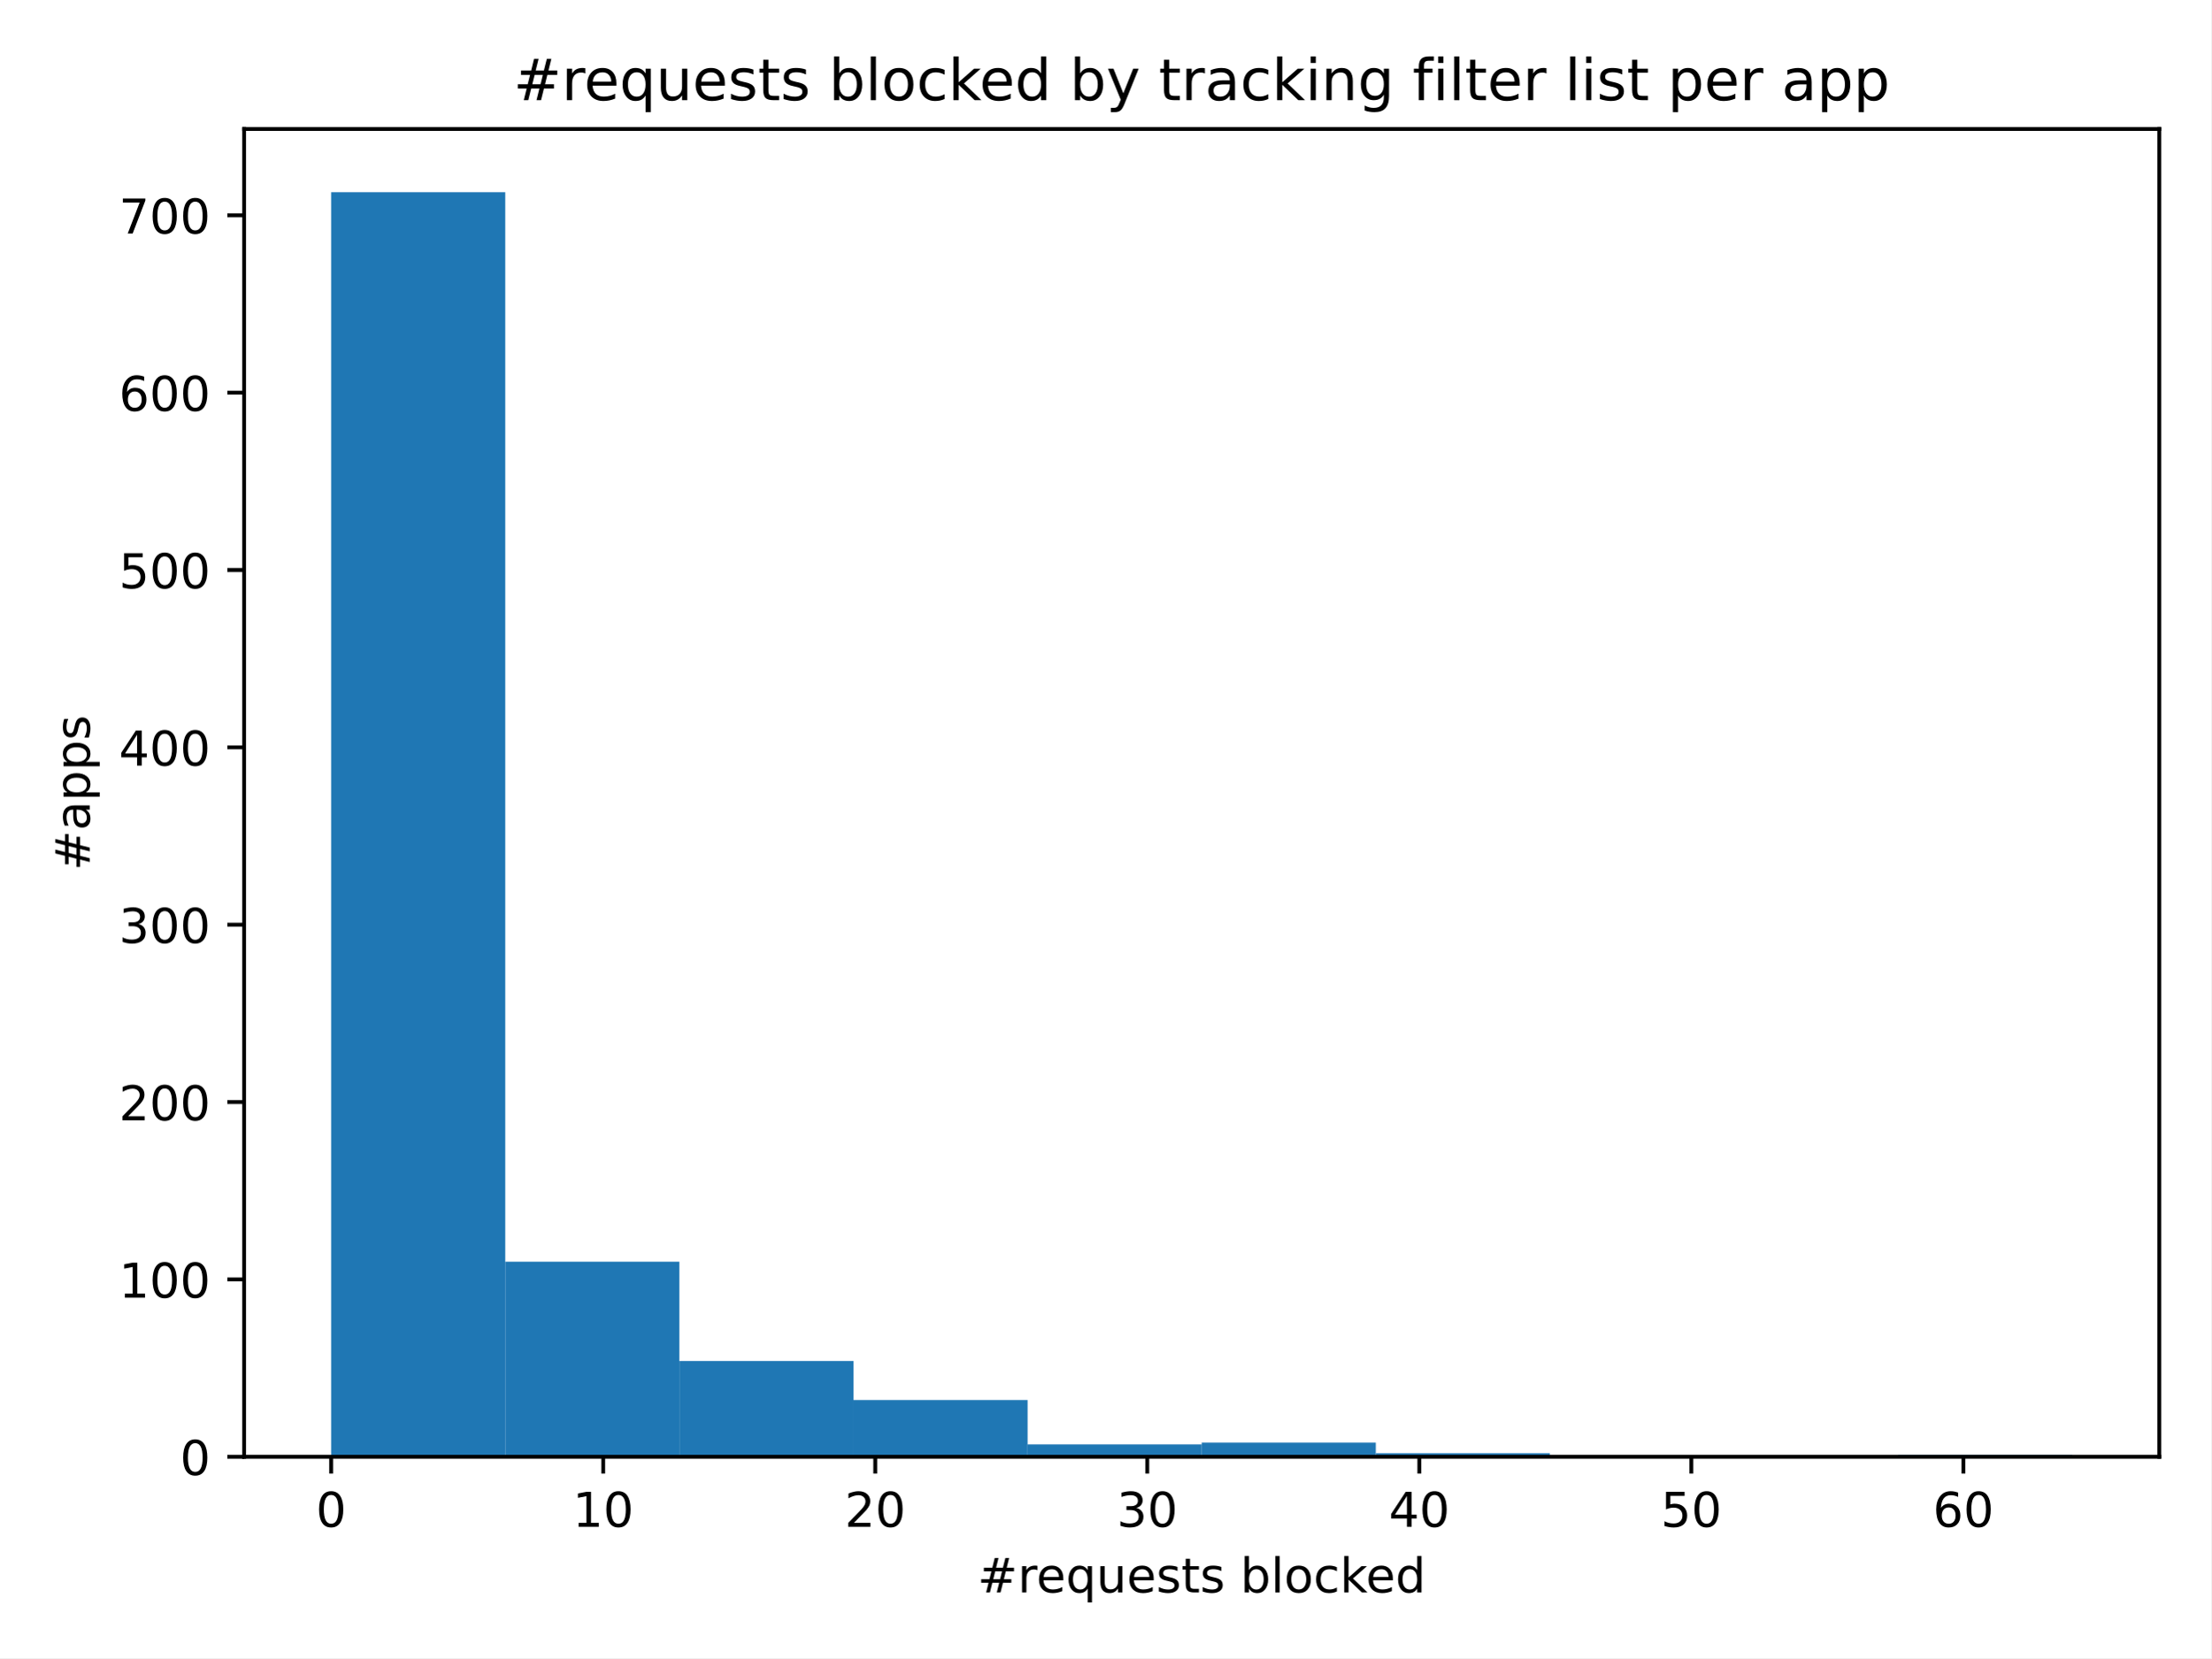
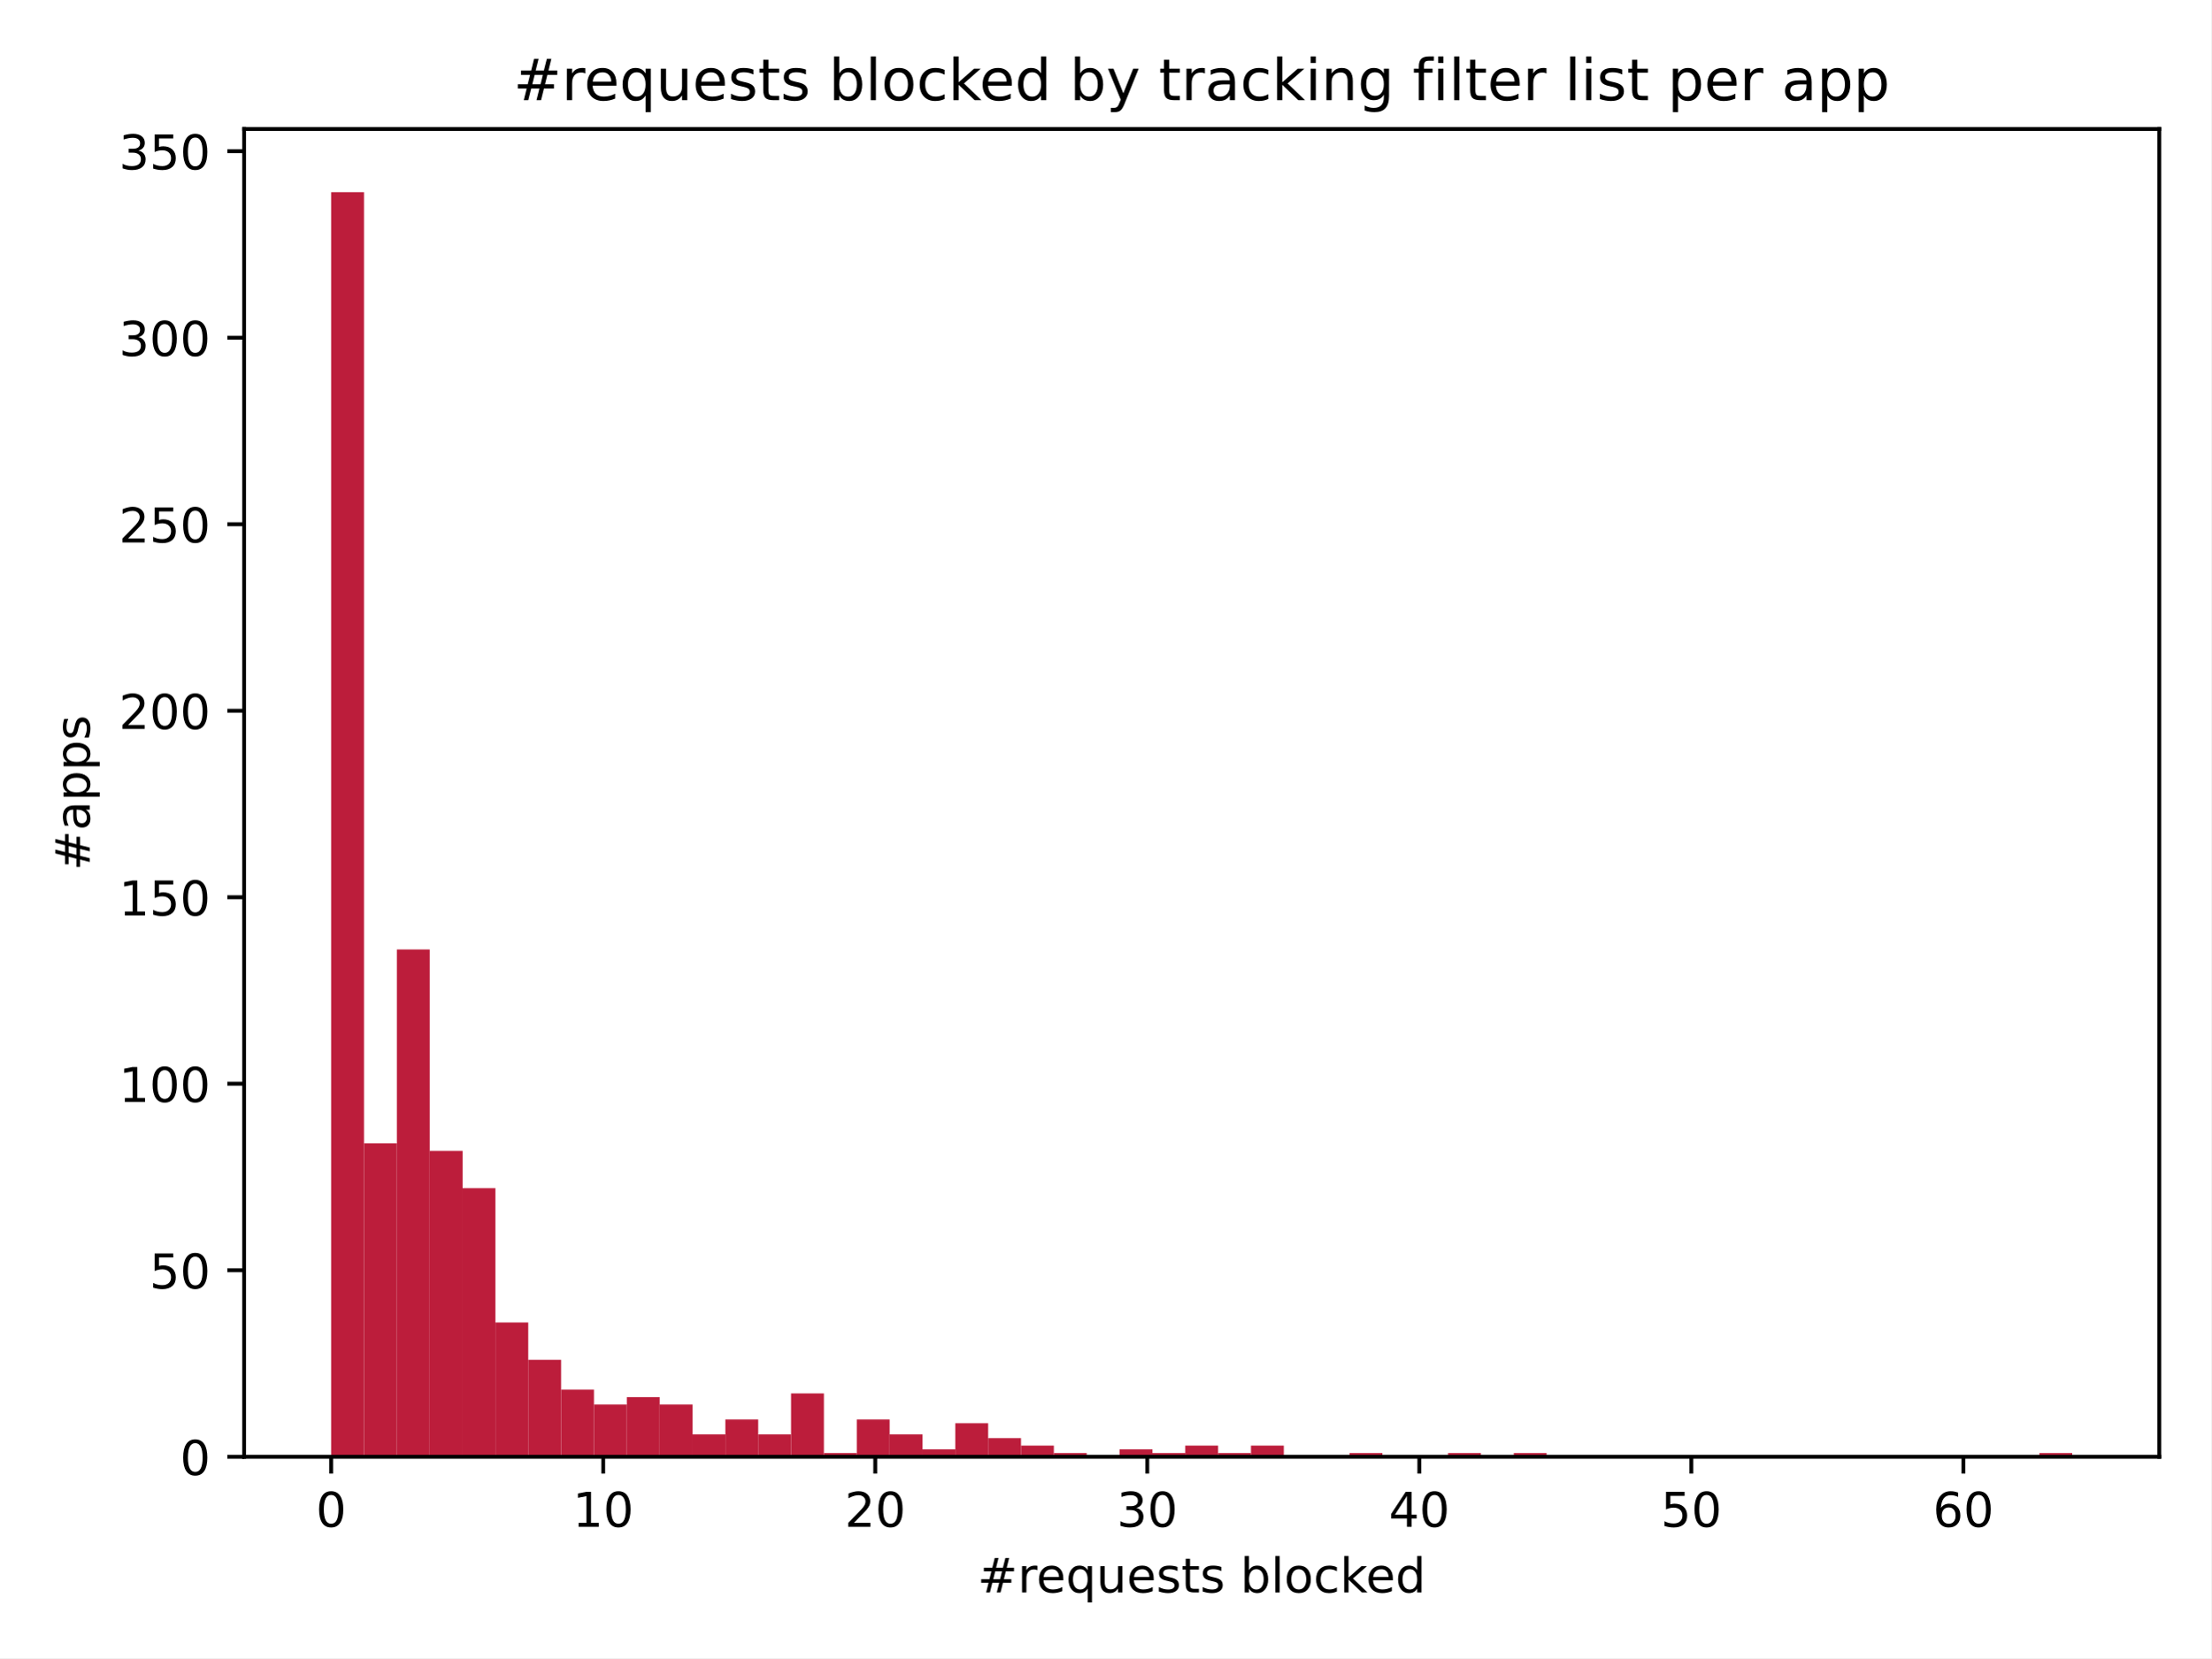
<svg xmlns="http://www.w3.org/2000/svg" xmlns:xlink="http://www.w3.org/1999/xlink" height="345.6pt" version="1.1" viewBox="0 0 460.8 345.6" width="460.8pt">
  <defs>
    <style type="text/css">*{stroke-linecap:butt;stroke-linejoin:round;}</style>
  </defs>
  <g id="figure_1">
    <g id="patch_1">
      <path d="M 0 345.6  L 460.8 345.6  L 460.8 0  L 0 0  z " style="fill:#ffffff;" />
    </g>
    <g id="axes_1">
      <g id="patch_2">
        <path d="M 50.87 303.64  L 450 303.64  L 450 26.88  L 50.87 26.88  z " style="fill:#ffffff;" />
      </g>
      <g id="patch_3">
-         <path clip-path="url(#p2e9b573fd9)" d="M 69.012 303.64  L 105.297 303.64  L 105.297 40.059  L 69.012 40.059  z " style="fill:#1f77b4;" />
+         <path clip-path="url(#p21cf1ba718)" d="M 69.012 303.64  L 75.858 303.64  L 75.858 40.059  L 69.012 40.059  z " style="fill:#bc1d3b;" />
      </g>
      <g id="patch_4">
-         <path clip-path="url(#p2e9b573fd9)" d="M 105.297 303.64  L 141.581 303.64  L 141.581 262.975  L 105.297 262.975  z " style="fill:#1f77b4;" />
+         <path clip-path="url(#p21cf1ba718)" d="M 75.858 303.64  L 82.705 303.64  L 82.705 238.328  L 75.858 238.328  z " style="fill:#bc1d3b;" />
      </g>
      <g id="patch_5">
-         <path clip-path="url(#p2e9b573fd9)" d="M 141.581 303.64  L 177.866 303.64  L 177.866 283.677  L 141.581 283.677  z " style="fill:#1f77b4;" />
+         <path clip-path="url(#p21cf1ba718)" d="M 82.705 303.64  L 89.551 303.64  L 89.551 197.897  L 82.705 197.897  z " style="fill:#bc1d3b;" />
      </g>
      <g id="patch_6">
-         <path clip-path="url(#p2e9b573fd9)" d="M 177.866 303.64  L 214.15 303.64  L 214.15 291.81  L 177.866 291.81  z " style="fill:#1f77b4;" />
+         <path clip-path="url(#p21cf1ba718)" d="M 89.551 303.64  L 96.397 303.64  L 96.397 239.883  L 89.551 239.883  z " style="fill:#bc1d3b;" />
      </g>
      <g id="patch_7">
-         <path clip-path="url(#p2e9b573fd9)" d="M 214.15 303.64  L 250.435 303.64  L 250.435 301.052  L 214.15 301.052  z " style="fill:#1f77b4;" />
+         <path clip-path="url(#p21cf1ba718)" d="M 96.397 303.64  L 103.243 303.64  L 103.243 247.658  L 96.397 247.658  z " style="fill:#bc1d3b;" />
      </g>
      <g id="patch_8">
-         <path clip-path="url(#p2e9b573fd9)" d="M 250.435 303.64  L 286.72 303.64  L 286.72 300.683  L 250.435 300.683  z " style="fill:#1f77b4;" />
+         <path clip-path="url(#p21cf1ba718)" d="M 103.243 303.64  L 110.089 303.64  L 110.089 275.649  L 103.243 275.649  z " style="fill:#bc1d3b;" />
      </g>
      <g id="patch_9">
-         <path clip-path="url(#p2e9b573fd9)" d="M 286.72 303.64  L 323.004 303.64  L 323.004 302.901  L 286.72 302.901  z " style="fill:#1f77b4;" />
+         <path clip-path="url(#p21cf1ba718)" d="M 110.089 303.64  L 116.935 303.64  L 116.935 283.424  L 110.089 283.424  z " style="fill:#bc1d3b;" />
      </g>
      <g id="patch_10">
-         <path clip-path="url(#p2e9b573fd9)" d="M 323.004 303.64  L 359.289 303.64  L 359.289 303.64  L 323.004 303.64  z " style="fill:#1f77b4;" />
+         <path clip-path="url(#p21cf1ba718)" d="M 116.935 303.64  L 123.781 303.64  L 123.781 289.645  L 116.935 289.645  z " style="fill:#bc1d3b;" />
      </g>
      <g id="patch_11">
-         <path clip-path="url(#p2e9b573fd9)" d="M 359.289 303.64  L 395.573 303.64  L 395.573 303.64  L 359.289 303.64  z " style="fill:#1f77b4;" />
+         <path clip-path="url(#p21cf1ba718)" d="M 123.781 303.64  L 130.628 303.64  L 130.628 292.755  L 123.781 292.755  z " style="fill:#bc1d3b;" />
      </g>
      <g id="patch_12">
-         <path clip-path="url(#p2e9b573fd9)" d="M 395.573 303.64  L 431.858 303.64  L 431.858 303.27  L 395.573 303.27  z " style="fill:#1f77b4;" />
+         <path clip-path="url(#p21cf1ba718)" d="M 130.628 303.64  L 137.474 303.64  L 137.474 291.2  L 130.628 291.2  z " style="fill:#bc1d3b;" />
+       </g>
+       <g id="patch_13">
+         <path clip-path="url(#p21cf1ba718)" d="M 137.474 303.64  L 144.32 303.64  L 144.32 292.755  L 137.474 292.755  z " style="fill:#bc1d3b;" />
+       </g>
+       <g id="patch_14">
+         <path clip-path="url(#p21cf1ba718)" d="M 144.32 303.64  L 151.166 303.64  L 151.166 298.975  L 144.32 298.975  z " style="fill:#bc1d3b;" />
+       </g>
+       <g id="patch_15">
+         <path clip-path="url(#p21cf1ba718)" d="M 151.166 303.64  L 158.012 303.64  L 158.012 295.865  L 151.166 295.865  z " style="fill:#bc1d3b;" />
+       </g>
+       <g id="patch_16">
+         <path clip-path="url(#p21cf1ba718)" d="M 158.012 303.64  L 164.858 303.64  L 164.858 298.975  L 158.012 298.975  z " style="fill:#bc1d3b;" />
+       </g>
+       <g id="patch_17">
+         <path clip-path="url(#p21cf1ba718)" d="M 164.858 303.64  L 171.704 303.64  L 171.704 290.422  L 164.858 290.422  z " style="fill:#bc1d3b;" />
+       </g>
+       <g id="patch_18">
+         <path clip-path="url(#p21cf1ba718)" d="M 171.704 303.64  L 178.551 303.64  L 178.551 302.862  L 171.704 302.862  z " style="fill:#bc1d3b;" />
+       </g>
+       <g id="patch_19">
+         <path clip-path="url(#p21cf1ba718)" d="M 178.551 303.64  L 185.397 303.64  L 185.397 295.865  L 178.551 295.865  z " style="fill:#bc1d3b;" />
+       </g>
+       <g id="patch_20">
+         <path clip-path="url(#p21cf1ba718)" d="M 185.397 303.64  L 192.243 303.64  L 192.243 298.975  L 185.397 298.975  z " style="fill:#bc1d3b;" />
+       </g>
+       <g id="patch_21">
+         <path clip-path="url(#p21cf1ba718)" d="M 192.243 303.64  L 199.089 303.64  L 199.089 302.085  L 192.243 302.085  z " style="fill:#bc1d3b;" />
+       </g>
+       <g id="patch_22">
+         <path clip-path="url(#p21cf1ba718)" d="M 199.089 303.64  L 205.935 303.64  L 205.935 296.642  L 199.089 296.642  z " style="fill:#bc1d3b;" />
+       </g>
+       <g id="patch_23">
+         <path clip-path="url(#p21cf1ba718)" d="M 205.935 303.64  L 212.781 303.64  L 212.781 299.752  L 205.935 299.752  z " style="fill:#bc1d3b;" />
+       </g>
+       <g id="patch_24">
+         <path clip-path="url(#p21cf1ba718)" d="M 212.781 303.64  L 219.627 303.64  L 219.627 301.307  L 212.781 301.307  z " style="fill:#bc1d3b;" />
+       </g>
+       <g id="patch_25">
+         <path clip-path="url(#p21cf1ba718)" d="M 219.627 303.64  L 226.474 303.64  L 226.474 302.862  L 219.627 302.862  z " style="fill:#bc1d3b;" />
+       </g>
+       <g id="patch_26">
+         <path clip-path="url(#p21cf1ba718)" d="M 226.474 303.64  L 233.32 303.64  L 233.32 303.64  L 226.474 303.64  z " style="fill:#bc1d3b;" />
+       </g>
+       <g id="patch_27">
+         <path clip-path="url(#p21cf1ba718)" d="M 233.32 303.64  L 240.166 303.64  L 240.166 302.085  L 233.32 302.085  z " style="fill:#bc1d3b;" />
+       </g>
+       <g id="patch_28">
+         <path clip-path="url(#p21cf1ba718)" d="M 240.166 303.64  L 247.012 303.64  L 247.012 302.862  L 240.166 302.862  z " style="fill:#bc1d3b;" />
+       </g>
+       <g id="patch_29">
+         <path clip-path="url(#p21cf1ba718)" d="M 247.012 303.64  L 253.858 303.64  L 253.858 301.307  L 247.012 301.307  z " style="fill:#bc1d3b;" />
+       </g>
+       <g id="patch_30">
+         <path clip-path="url(#p21cf1ba718)" d="M 253.858 303.64  L 260.704 303.64  L 260.704 302.862  L 253.858 302.862  z " style="fill:#bc1d3b;" />
+       </g>
+       <g id="patch_31">
+         <path clip-path="url(#p21cf1ba718)" d="M 260.704 303.64  L 267.55 303.64  L 267.55 301.307  L 260.704 301.307  z " style="fill:#bc1d3b;" />
+       </g>
+       <g id="patch_32">
+         <path clip-path="url(#p21cf1ba718)" d="M 267.55 303.64  L 274.396 303.64  L 274.396 303.64  L 267.55 303.64  z " style="fill:#bc1d3b;" />
+       </g>
+       <g id="patch_33">
+         <path clip-path="url(#p21cf1ba718)" d="M 274.396 303.64  L 281.243 303.64  L 281.243 303.64  L 274.396 303.64  z " style="fill:#bc1d3b;" />
+       </g>
+       <g id="patch_34">
+         <path clip-path="url(#p21cf1ba718)" d="M 281.243 303.64  L 288.089 303.64  L 288.089 302.862  L 281.243 302.862  z " style="fill:#bc1d3b;" />
+       </g>
+       <g id="patch_35">
+         <path clip-path="url(#p21cf1ba718)" d="M 288.089 303.64  L 294.935 303.64  L 294.935 303.64  L 288.089 303.64  z " style="fill:#bc1d3b;" />
+       </g>
+       <g id="patch_36">
+         <path clip-path="url(#p21cf1ba718)" d="M 294.935 303.64  L 301.781 303.64  L 301.781 303.64  L 294.935 303.64  z " style="fill:#bc1d3b;" />
+       </g>
+       <g id="patch_37">
+         <path clip-path="url(#p21cf1ba718)" d="M 301.781 303.64  L 308.627 303.64  L 308.627 302.862  L 301.781 302.862  z " style="fill:#bc1d3b;" />
+       </g>
+       <g id="patch_38">
+         <path clip-path="url(#p21cf1ba718)" d="M 308.627 303.64  L 315.473 303.64  L 315.473 303.64  L 308.627 303.64  z " style="fill:#bc1d3b;" />
+       </g>
+       <g id="patch_39">
+         <path clip-path="url(#p21cf1ba718)" d="M 315.473 303.64  L 322.319 303.64  L 322.319 302.862  L 315.473 302.862  z " style="fill:#bc1d3b;" />
+       </g>
+       <g id="patch_40">
+         <path clip-path="url(#p21cf1ba718)" d="M 322.319 303.64  L 329.166 303.64  L 329.166 303.64  L 322.319 303.64  z " style="fill:#bc1d3b;" />
+       </g>
+       <g id="patch_41">
+         <path clip-path="url(#p21cf1ba718)" d="M 329.166 303.64  L 336.012 303.64  L 336.012 303.64  L 329.166 303.64  z " style="fill:#bc1d3b;" />
+       </g>
+       <g id="patch_42">
+         <path clip-path="url(#p21cf1ba718)" d="M 336.012 303.64  L 342.858 303.64  L 342.858 303.64  L 336.012 303.64  z " style="fill:#bc1d3b;" />
+       </g>
+       <g id="patch_43">
+         <path clip-path="url(#p21cf1ba718)" d="M 342.858 303.64  L 349.704 303.64  L 349.704 303.64  L 342.858 303.64  z " style="fill:#bc1d3b;" />
+       </g>
+       <g id="patch_44">
+         <path clip-path="url(#p21cf1ba718)" d="M 349.704 303.64  L 356.55 303.64  L 356.55 303.64  L 349.704 303.64  z " style="fill:#bc1d3b;" />
+       </g>
+       <g id="patch_45">
+         <path clip-path="url(#p21cf1ba718)" d="M 356.55 303.64  L 363.396 303.64  L 363.396 303.64  L 356.55 303.64  z " style="fill:#bc1d3b;" />
+       </g>
+       <g id="patch_46">
+         <path clip-path="url(#p21cf1ba718)" d="M 363.396 303.64  L 370.242 303.64  L 370.242 303.64  L 363.396 303.64  z " style="fill:#bc1d3b;" />
+       </g>
+       <g id="patch_47">
+         <path clip-path="url(#p21cf1ba718)" d="M 370.242 303.64  L 377.089 303.64  L 377.089 303.64  L 370.242 303.64  z " style="fill:#bc1d3b;" />
+       </g>
+       <g id="patch_48">
+         <path clip-path="url(#p21cf1ba718)" d="M 377.089 303.64  L 383.935 303.64  L 383.935 303.64  L 377.089 303.64  z " style="fill:#bc1d3b;" />
+       </g>
+       <g id="patch_49">
+         <path clip-path="url(#p21cf1ba718)" d="M 383.935 303.64  L 390.781 303.64  L 390.781 303.64  L 383.935 303.64  z " style="fill:#bc1d3b;" />
+       </g>
+       <g id="patch_50">
+         <path clip-path="url(#p21cf1ba718)" d="M 390.781 303.64  L 397.627 303.64  L 397.627 303.64  L 390.781 303.64  z " style="fill:#bc1d3b;" />
+       </g>
+       <g id="patch_51">
+         <path clip-path="url(#p21cf1ba718)" d="M 397.627 303.64  L 404.473 303.64  L 404.473 303.64  L 397.627 303.64  z " style="fill:#bc1d3b;" />
+       </g>
+       <g id="patch_52">
+         <path clip-path="url(#p21cf1ba718)" d="M 404.473 303.64  L 411.319 303.64  L 411.319 303.64  L 404.473 303.64  z " style="fill:#bc1d3b;" />
+       </g>
+       <g id="patch_53">
+         <path clip-path="url(#p21cf1ba718)" d="M 411.319 303.64  L 418.165 303.64  L 418.165 303.64  L 411.319 303.64  z " style="fill:#bc1d3b;" />
+       </g>
+       <g id="patch_54">
+         <path clip-path="url(#p21cf1ba718)" d="M 418.165 303.64  L 425.012 303.64  L 425.012 303.64  L 418.165 303.64  z " style="fill:#bc1d3b;" />
+       </g>
+       <g id="patch_55">
+         <path clip-path="url(#p21cf1ba718)" d="M 425.012 303.64  L 431.858 303.64  L 431.858 302.862  L 425.012 302.862  z " style="fill:#bc1d3b;" />
      </g>
      <g id="matplotlib.axis_1">
        <g id="xtick_1">
          <g id="line2d_1">
            <defs>
-               <path d="M 0 0  L 0 3.5  " id="m959d0e2e9b" style="stroke:#000000;stroke-width:0.8;" />
+               <path d="M 0 0  L 0 3.5  " id="m7e6fea0423" style="stroke:#000000;stroke-width:0.8;" />
            </defs>
            <g>
-               <use style="stroke:#000000;stroke-width:0.8;" x="69.012" xlink:href="#m959d0e2e9b" y="303.64" />
+               <use style="stroke:#000000;stroke-width:0.8;" x="69.012" xlink:href="#m7e6fea0423" y="303.64" />
            </g>
          </g>
          <g id="text_1">
            <g transform="translate(65.83102 318.2384)scale(0.1 -0.1)">
              <defs>
                <path d="M 2034 4250  Q 1547 4250 1301 3770  Q 1056 3291 1056 2328  Q 1056 1369 1301 889  Q 1547 409 2034 409  Q 2525 409 2770 889  Q 3016 1369 3016 2328  Q 3016 3291 2770 3770  Q 2525 4250 2034 4250  z M 2034 4750  Q 2819 4750 3233 4129  Q 3647 3509 3647 2328  Q 3647 1150 3233 529  Q 2819 -91 2034 -91  Q 1250 -91 836 529  Q 422 1150 422 2328  Q 422 3509 836 4129  Q 1250 4750 2034 4750  z " id="DejaVuSans-30" transform="scale(0.015625)" />
              </defs>
              <use xlink:href="#DejaVuSans-30" />
            </g>
          </g>
        </g>
        <g id="xtick_2">
          <g id="line2d_2">
            <g>
-               <use style="stroke:#000000;stroke-width:0.8;" x="125.707" xlink:href="#m959d0e2e9b" y="303.64" />
+               <use style="stroke:#000000;stroke-width:0.8;" x="125.707" xlink:href="#m7e6fea0423" y="303.64" />
            </g>
          </g>
          <g id="text_2">
            <g transform="translate(119.3444 318.2384)scale(0.1 -0.1)">
              <defs>
                <path d="M 794 531  L 1825 531  L 1825 4091  L 703 3866  L 703 4441  L 1819 4666  L 2450 4666  L 2450 531  L 3481 531  L 3481 0  L 794 0  L 794 531  z " id="DejaVuSans-31" transform="scale(0.015625)" />
              </defs>
              <use xlink:href="#DejaVuSans-31" />
              <use x="63.623" xlink:href="#DejaVuSans-30" />
            </g>
          </g>
        </g>
        <g id="xtick_3">
          <g id="line2d_3">
            <g>
-               <use style="stroke:#000000;stroke-width:0.8;" x="182.401" xlink:href="#m959d0e2e9b" y="303.64" />
+               <use style="stroke:#000000;stroke-width:0.8;" x="182.401" xlink:href="#m7e6fea0423" y="303.64" />
            </g>
          </g>
          <g id="text_3">
            <g transform="translate(176.039 318.2384)scale(0.1 -0.1)">
              <defs>
                <path d="M 1228 531  L 3431 531  L 3431 0  L 469 0  L 469 531  Q 828 903 1448 1529  Q 2069 2156 2228 2338  Q 2531 2678 2651 2914  Q 2772 3150 2772 3378  Q 2772 3750 2511 3984  Q 2250 4219 1831 4219  Q 1534 4219 1204 4116  Q 875 4013 500 3803  L 500 4441  Q 881 4594 1212 4672  Q 1544 4750 1819 4750  Q 2544 4750 2975 4387  Q 3406 4025 3406 3419  Q 3406 3131 3298 2873  Q 3191 2616 2906 2266  Q 2828 2175 2409 1742  Q 1991 1309 1228 531  z " id="DejaVuSans-32" transform="scale(0.015625)" />
              </defs>
              <use xlink:href="#DejaVuSans-32" />
              <use x="63.623" xlink:href="#DejaVuSans-30" />
            </g>
          </g>
        </g>
        <g id="xtick_4">
          <g id="line2d_4">
            <g>
-               <use style="stroke:#000000;stroke-width:0.8;" x="239.096" xlink:href="#m959d0e2e9b" y="303.64" />
+               <use style="stroke:#000000;stroke-width:0.8;" x="239.096" xlink:href="#m7e6fea0423" y="303.64" />
            </g>
          </g>
          <g id="text_4">
            <g transform="translate(232.7336 318.2384)scale(0.1 -0.1)">
              <defs>
                <path d="M 2597 2516  Q 3050 2419 3304 2112  Q 3559 1806 3559 1356  Q 3559 666 3084 287  Q 2609 -91 1734 -91  Q 1441 -91 1130 -33  Q 819 25 488 141  L 488 750  Q 750 597 1062 519  Q 1375 441 1716 441  Q 2309 441 2620 675  Q 2931 909 2931 1356  Q 2931 1769 2642 2001  Q 2353 2234 1838 2234  L 1294 2234  L 1294 2753  L 1863 2753  Q 2328 2753 2575 2939  Q 2822 3125 2822 3475  Q 2822 3834 2567 4026  Q 2313 4219 1838 4219  Q 1578 4219 1281 4162  Q 984 4106 628 3988  L 628 4550  Q 988 4650 1302 4700  Q 1616 4750 1894 4750  Q 2613 4750 3031 4423  Q 3450 4097 3450 3541  Q 3450 3153 3228 2886  Q 3006 2619 2597 2516  z " id="DejaVuSans-33" transform="scale(0.015625)" />
              </defs>
              <use xlink:href="#DejaVuSans-33" />
              <use x="63.623" xlink:href="#DejaVuSans-30" />
            </g>
          </g>
        </g>
        <g id="xtick_5">
          <g id="line2d_5">
            <g>
-               <use style="stroke:#000000;stroke-width:0.8;" x="295.791" xlink:href="#m959d0e2e9b" y="303.64" />
+               <use style="stroke:#000000;stroke-width:0.8;" x="295.791" xlink:href="#m7e6fea0423" y="303.64" />
            </g>
          </g>
          <g id="text_5">
            <g transform="translate(289.4282 318.2384)scale(0.1 -0.1)">
              <defs>
                <path d="M 2419 4116  L 825 1625  L 2419 1625  L 2419 4116  z M 2253 4666  L 3047 4666  L 3047 1625  L 3713 1625  L 3713 1100  L 3047 1100  L 3047 0  L 2419 0  L 2419 1100  L 313 1100  L 313 1709  L 2253 4666  z " id="DejaVuSans-34" transform="scale(0.015625)" />
              </defs>
              <use xlink:href="#DejaVuSans-34" />
              <use x="63.623" xlink:href="#DejaVuSans-30" />
            </g>
          </g>
        </g>
        <g id="xtick_6">
          <g id="line2d_6">
            <g>
-               <use style="stroke:#000000;stroke-width:0.8;" x="352.485" xlink:href="#m959d0e2e9b" y="303.64" />
+               <use style="stroke:#000000;stroke-width:0.8;" x="352.485" xlink:href="#m7e6fea0423" y="303.64" />
            </g>
          </g>
          <g id="text_6">
            <g transform="translate(346.1228 318.2384)scale(0.1 -0.1)">
              <defs>
                <path d="M 691 4666  L 3169 4666  L 3169 4134  L 1269 4134  L 1269 2991  Q 1406 3038 1543 3061  Q 1681 3084 1819 3084  Q 2600 3084 3056 2656  Q 3513 2228 3513 1497  Q 3513 744 3044 326  Q 2575 -91 1722 -91  Q 1428 -91 1123 -41  Q 819 9 494 109  L 494 744  Q 775 591 1075 516  Q 1375 441 1709 441  Q 2250 441 2565 725  Q 2881 1009 2881 1497  Q 2881 1984 2565 2268  Q 2250 2553 1709 2553  Q 1456 2553 1204 2497  Q 953 2441 691 2322  L 691 4666  z " id="DejaVuSans-35" transform="scale(0.015625)" />
              </defs>
              <use xlink:href="#DejaVuSans-35" />
              <use x="63.623" xlink:href="#DejaVuSans-30" />
            </g>
          </g>
        </g>
        <g id="xtick_7">
          <g id="line2d_7">
            <g>
-               <use style="stroke:#000000;stroke-width:0.8;" x="409.18" xlink:href="#m959d0e2e9b" y="303.64" />
+               <use style="stroke:#000000;stroke-width:0.8;" x="409.18" xlink:href="#m7e6fea0423" y="303.64" />
            </g>
          </g>
          <g id="text_7">
            <g transform="translate(402.8174 318.2384)scale(0.1 -0.1)">
              <defs>
                <path d="M 2113 2584  Q 1688 2584 1439 2293  Q 1191 2003 1191 1497  Q 1191 994 1439 701  Q 1688 409 2113 409  Q 2538 409 2786 701  Q 3034 994 3034 1497  Q 3034 2003 2786 2293  Q 2538 2584 2113 2584  z M 3366 4563  L 3366 3988  Q 3128 4100 2886 4159  Q 2644 4219 2406 4219  Q 1781 4219 1451 3797  Q 1122 3375 1075 2522  Q 1259 2794 1537 2939  Q 1816 3084 2150 3084  Q 2853 3084 3261 2657  Q 3669 2231 3669 1497  Q 3669 778 3244 343  Q 2819 -91 2113 -91  Q 1303 -91 875 529  Q 447 1150 447 2328  Q 447 3434 972 4092  Q 1497 4750 2381 4750  Q 2619 4750 2861 4703  Q 3103 4656 3366 4563  z " id="DejaVuSans-36" transform="scale(0.015625)" />
              </defs>
              <use xlink:href="#DejaVuSans-36" />
              <use x="63.623" xlink:href="#DejaVuSans-30" />
            </g>
          </g>
        </g>
        <g id="text_8">
          <g transform="translate(203.7108 331.9166)scale(0.1 -0.1)">
            <defs>
              <path d="M 3272 2816  L 2363 2816  L 2100 1772  L 3016 1772  L 3272 2816  z M 2803 4594  L 2478 3297  L 3391 3297  L 3719 4594  L 4219 4594  L 3897 3297  L 4872 3297  L 4872 2816  L 3775 2816  L 3519 1772  L 4513 1772  L 4513 1294  L 3397 1294  L 3072 0  L 2572 0  L 2894 1294  L 1978 1294  L 1656 0  L 1153 0  L 1478 1294  L 494 1294  L 494 1772  L 1594 1772  L 1856 2816  L 850 2816  L 850 3297  L 1978 3297  L 2297 4594  L 2803 4594  z " id="DejaVuSans-23" transform="scale(0.015625)" />
              <path d="M 2631 2963  Q 2534 3019 2420 3045  Q 2306 3072 2169 3072  Q 1681 3072 1420 2755  Q 1159 2438 1159 1844  L 1159 0  L 581 0  L 581 3500  L 1159 3500  L 1159 2956  Q 1341 3275 1631 3429  Q 1922 3584 2338 3584  Q 2397 3584 2469 3576  Q 2541 3569 2628 3553  L 2631 2963  z " id="DejaVuSans-72" transform="scale(0.015625)" />
              <path d="M 3597 1894  L 3597 1613  L 953 1613  Q 991 1019 1311 708  Q 1631 397 2203 397  Q 2534 397 2845 478  Q 3156 559 3463 722  L 3463 178  Q 3153 47 2828 -22  Q 2503 -91 2169 -91  Q 1331 -91 842 396  Q 353 884 353 1716  Q 353 2575 817 3079  Q 1281 3584 2069 3584  Q 2775 3584 3186 3129  Q 3597 2675 3597 1894  z M 3022 2063  Q 3016 2534 2758 2815  Q 2500 3097 2075 3097  Q 1594 3097 1305 2825  Q 1016 2553 972 2059  L 3022 2063  z " id="DejaVuSans-65" transform="scale(0.015625)" />
              <path d="M 947 1747  Q 947 1113 1208 752  Q 1469 391 1925 391  Q 2381 391 2643 752  Q 2906 1113 2906 1747  Q 2906 2381 2643 2742  Q 2381 3103 1925 3103  Q 1469 3103 1208 2742  Q 947 2381 947 1747  z M 2906 525  Q 2725 213 2448 61  Q 2172 -91 1784 -91  Q 1150 -91 751 415  Q 353 922 353 1747  Q 353 2572 751 3078  Q 1150 3584 1784 3584  Q 2172 3584 2448 3432  Q 2725 3281 2906 2969  L 2906 3500  L 3481 3500  L 3481 -1331  L 2906 -1331  L 2906 525  z " id="DejaVuSans-71" transform="scale(0.015625)" />
              <path d="M 544 1381  L 544 3500  L 1119 3500  L 1119 1403  Q 1119 906 1312 657  Q 1506 409 1894 409  Q 2359 409 2629 706  Q 2900 1003 2900 1516  L 2900 3500  L 3475 3500  L 3475 0  L 2900 0  L 2900 538  Q 2691 219 2414 64  Q 2138 -91 1772 -91  Q 1169 -91 856 284  Q 544 659 544 1381  z M 1991 3584  L 1991 3584  z " id="DejaVuSans-75" transform="scale(0.015625)" />
              <path d="M 2834 3397  L 2834 2853  Q 2591 2978 2328 3040  Q 2066 3103 1784 3103  Q 1356 3103 1142 2972  Q 928 2841 928 2578  Q 928 2378 1081 2264  Q 1234 2150 1697 2047  L 1894 2003  Q 2506 1872 2764 1633  Q 3022 1394 3022 966  Q 3022 478 2636 193  Q 2250 -91 1575 -91  Q 1294 -91 989 -36  Q 684 19 347 128  L 347 722  Q 666 556 975 473  Q 1284 391 1588 391  Q 1994 391 2212 530  Q 2431 669 2431 922  Q 2431 1156 2273 1281  Q 2116 1406 1581 1522  L 1381 1569  Q 847 1681 609 1914  Q 372 2147 372 2553  Q 372 3047 722 3315  Q 1072 3584 1716 3584  Q 2034 3584 2315 3537  Q 2597 3491 2834 3397  z " id="DejaVuSans-73" transform="scale(0.015625)" />
              <path d="M 1172 4494  L 1172 3500  L 2356 3500  L 2356 3053  L 1172 3053  L 1172 1153  Q 1172 725 1289 603  Q 1406 481 1766 481  L 2356 481  L 2356 0  L 1766 0  Q 1100 0 847 248  Q 594 497 594 1153  L 594 3053  L 172 3053  L 172 3500  L 594 3500  L 594 4494  L 1172 4494  z " id="DejaVuSans-74" transform="scale(0.015625)" />
              <path id="DejaVuSans-20" transform="scale(0.015625)" />
              <path d="M 3116 1747  Q 3116 2381 2855 2742  Q 2594 3103 2138 3103  Q 1681 3103 1420 2742  Q 1159 2381 1159 1747  Q 1159 1113 1420 752  Q 1681 391 2138 391  Q 2594 391 2855 752  Q 3116 1113 3116 1747  z M 1159 2969  Q 1341 3281 1617 3432  Q 1894 3584 2278 3584  Q 2916 3584 3314 3078  Q 3713 2572 3713 1747  Q 3713 922 3314 415  Q 2916 -91 2278 -91  Q 1894 -91 1617 61  Q 1341 213 1159 525  L 1159 0  L 581 0  L 581 4863  L 1159 4863  L 1159 2969  z " id="DejaVuSans-62" transform="scale(0.015625)" />
              <path d="M 603 4863  L 1178 4863  L 1178 0  L 603 0  L 603 4863  z " id="DejaVuSans-6c" transform="scale(0.015625)" />
              <path d="M 1959 3097  Q 1497 3097 1228 2736  Q 959 2375 959 1747  Q 959 1119 1226 758  Q 1494 397 1959 397  Q 2419 397 2687 759  Q 2956 1122 2956 1747  Q 2956 2369 2687 2733  Q 2419 3097 1959 3097  z M 1959 3584  Q 2709 3584 3137 3096  Q 3566 2609 3566 1747  Q 3566 888 3137 398  Q 2709 -91 1959 -91  Q 1206 -91 779 398  Q 353 888 353 1747  Q 353 2609 779 3096  Q 1206 3584 1959 3584  z " id="DejaVuSans-6f" transform="scale(0.015625)" />
              <path d="M 3122 3366  L 3122 2828  Q 2878 2963 2633 3030  Q 2388 3097 2138 3097  Q 1578 3097 1268 2742  Q 959 2388 959 1747  Q 959 1106 1268 751  Q 1578 397 2138 397  Q 2388 397 2633 464  Q 2878 531 3122 666  L 3122 134  Q 2881 22 2623 -34  Q 2366 -91 2075 -91  Q 1284 -91 818 406  Q 353 903 353 1747  Q 353 2603 823 3093  Q 1294 3584 2113 3584  Q 2378 3584 2631 3529  Q 2884 3475 3122 3366  z " id="DejaVuSans-63" transform="scale(0.015625)" />
              <path d="M 581 4863  L 1159 4863  L 1159 1991  L 2875 3500  L 3609 3500  L 1753 1863  L 3688 0  L 2938 0  L 1159 1709  L 1159 0  L 581 0  L 581 4863  z " id="DejaVuSans-6b" transform="scale(0.015625)" />
              <path d="M 2906 2969  L 2906 4863  L 3481 4863  L 3481 0  L 2906 0  L 2906 525  Q 2725 213 2448 61  Q 2172 -91 1784 -91  Q 1150 -91 751 415  Q 353 922 353 1747  Q 353 2572 751 3078  Q 1150 3584 1784 3584  Q 2172 3584 2448 3432  Q 2725 3281 2906 2969  z M 947 1747  Q 947 1113 1208 752  Q 1469 391 1925 391  Q 2381 391 2643 752  Q 2906 1113 2906 1747  Q 2906 2381 2643 2742  Q 2381 3103 1925 3103  Q 1469 3103 1208 2742  Q 947 2381 947 1747  z " id="DejaVuSans-64" transform="scale(0.015625)" />
            </defs>
            <use xlink:href="#DejaVuSans-23" />
            <use x="83.789" xlink:href="#DejaVuSans-72" />
            <use x="122.652" xlink:href="#DejaVuSans-65" />
            <use x="184.176" xlink:href="#DejaVuSans-71" />
            <use x="247.652" xlink:href="#DejaVuSans-75" />
            <use x="311.031" xlink:href="#DejaVuSans-65" />
            <use x="372.555" xlink:href="#DejaVuSans-73" />
            <use x="424.654" xlink:href="#DejaVuSans-74" />
            <use x="463.863" xlink:href="#DejaVuSans-73" />
            <use x="515.963" xlink:href="#DejaVuSans-20" />
            <use x="547.75" xlink:href="#DejaVuSans-62" />
            <use x="611.227" xlink:href="#DejaVuSans-6c" />
            <use x="639.01" xlink:href="#DejaVuSans-6f" />
            <use x="700.191" xlink:href="#DejaVuSans-63" />
            <use x="755.172" xlink:href="#DejaVuSans-6b" />
            <use x="809.457" xlink:href="#DejaVuSans-65" />
            <use x="870.98" xlink:href="#DejaVuSans-64" />
          </g>
        </g>
      </g>
      <g id="matplotlib.axis_2">
        <g id="ytick_1">
          <g id="line2d_8">
            <defs>
-               <path d="M 0 0  L -3.5 0  " id="me8f15df620" style="stroke:#000000;stroke-width:0.8;" />
+               <path d="M 0 0  L -3.5 0  " id="m40ef4e1881" style="stroke:#000000;stroke-width:0.8;" />
            </defs>
            <g>
-               <use style="stroke:#000000;stroke-width:0.8;" x="50.87" xlink:href="#me8f15df620" y="303.64" />
+               <use style="stroke:#000000;stroke-width:0.8;" x="50.87" xlink:href="#m40ef4e1881" y="303.64" />
            </g>
          </g>
          <g id="text_9">
            <g transform="translate(37.5075 307.4392)scale(0.1 -0.1)">
              <use xlink:href="#DejaVuSans-30" />
            </g>
          </g>
        </g>
        <g id="ytick_2">
          <g id="line2d_9">
            <g>
-               <use style="stroke:#000000;stroke-width:0.8;" x="50.87" xlink:href="#me8f15df620" y="266.672" />
+               <use style="stroke:#000000;stroke-width:0.8;" x="50.87" xlink:href="#m40ef4e1881" y="264.764" />
            </g>
          </g>
          <g id="text_10">
-             <g transform="translate(24.7825 270.4713)scale(0.1 -0.1)">
-               <use xlink:href="#DejaVuSans-31" />
-               <use x="63.623" xlink:href="#DejaVuSans-30" />
-               <use x="127.246" xlink:href="#DejaVuSans-30" />
+             <g transform="translate(31.145 268.563)scale(0.1 -0.1)">
+               <use xlink:href="#DejaVuSans-35" />
+               <use x="63.623" xlink:href="#DejaVuSans-30" />
            </g>
          </g>
        </g>
        <g id="ytick_3">
          <g id="line2d_10">
            <g>
-               <use style="stroke:#000000;stroke-width:0.8;" x="50.87" xlink:href="#me8f15df620" y="229.704" />
+               <use style="stroke:#000000;stroke-width:0.8;" x="50.87" xlink:href="#m40ef4e1881" y="225.888" />
            </g>
          </g>
          <g id="text_11">
-             <g transform="translate(24.7825 233.5035)scale(0.1 -0.1)">
-               <use xlink:href="#DejaVuSans-32" />
+             <g transform="translate(24.7825 229.6867)scale(0.1 -0.1)">
+               <use xlink:href="#DejaVuSans-31" />
              <use x="63.623" xlink:href="#DejaVuSans-30" />
              <use x="127.246" xlink:href="#DejaVuSans-30" />
            </g>
          </g>
        </g>
        <g id="ytick_4">
          <g id="line2d_11">
            <g>
-               <use style="stroke:#000000;stroke-width:0.8;" x="50.87" xlink:href="#me8f15df620" y="192.736" />
+               <use style="stroke:#000000;stroke-width:0.8;" x="50.87" xlink:href="#m40ef4e1881" y="187.011" />
            </g>
          </g>
          <g id="text_12">
-             <g transform="translate(24.7825 196.5356)scale(0.1 -0.1)">
-               <use xlink:href="#DejaVuSans-33" />
-               <use x="63.623" xlink:href="#DejaVuSans-30" />
+             <g transform="translate(24.7825 190.8105)scale(0.1 -0.1)">
+               <use xlink:href="#DejaVuSans-31" />
+               <use x="63.623" xlink:href="#DejaVuSans-35" />
              <use x="127.246" xlink:href="#DejaVuSans-30" />
            </g>
          </g>
        </g>
        <g id="ytick_5">
          <g id="line2d_12">
            <g>
-               <use style="stroke:#000000;stroke-width:0.8;" x="50.87" xlink:href="#me8f15df620" y="155.768" />
+               <use style="stroke:#000000;stroke-width:0.8;" x="50.87" xlink:href="#m40ef4e1881" y="148.135" />
            </g>
          </g>
          <g id="text_13">
-             <g transform="translate(24.7825 159.5677)scale(0.1 -0.1)">
-               <use xlink:href="#DejaVuSans-34" />
+             <g transform="translate(24.7825 151.9342)scale(0.1 -0.1)">
+               <use xlink:href="#DejaVuSans-32" />
              <use x="63.623" xlink:href="#DejaVuSans-30" />
              <use x="127.246" xlink:href="#DejaVuSans-30" />
            </g>
          </g>
        </g>
        <g id="ytick_6">
          <g id="line2d_13">
            <g>
-               <use style="stroke:#000000;stroke-width:0.8;" x="50.87" xlink:href="#me8f15df620" y="118.801" />
+               <use style="stroke:#000000;stroke-width:0.8;" x="50.87" xlink:href="#m40ef4e1881" y="109.259" />
            </g>
          </g>
          <g id="text_14">
-             <g transform="translate(24.7825 122.5998)scale(0.1 -0.1)">
-               <use xlink:href="#DejaVuSans-35" />
-               <use x="63.623" xlink:href="#DejaVuSans-30" />
+             <g transform="translate(24.7825 113.058)scale(0.1 -0.1)">
+               <use xlink:href="#DejaVuSans-32" />
+               <use x="63.623" xlink:href="#DejaVuSans-35" />
              <use x="127.246" xlink:href="#DejaVuSans-30" />
            </g>
          </g>
        </g>
        <g id="ytick_7">
          <g id="line2d_14">
            <g>
-               <use style="stroke:#000000;stroke-width:0.8;" x="50.87" xlink:href="#me8f15df620" y="81.833" />
+               <use style="stroke:#000000;stroke-width:0.8;" x="50.87" xlink:href="#m40ef4e1881" y="70.383" />
            </g>
          </g>
          <g id="text_15">
-             <g transform="translate(24.7825 85.63197)scale(0.1 -0.1)">
-               <use xlink:href="#DejaVuSans-36" />
+             <g transform="translate(24.7825 74.18174)scale(0.1 -0.1)">
+               <use xlink:href="#DejaVuSans-33" />
              <use x="63.623" xlink:href="#DejaVuSans-30" />
              <use x="127.246" xlink:href="#DejaVuSans-30" />
            </g>
          </g>
        </g>
        <g id="ytick_8">
          <g id="line2d_15">
            <g>
-               <use style="stroke:#000000;stroke-width:0.8;" x="50.87" xlink:href="#me8f15df620" y="44.865" />
+               <use style="stroke:#000000;stroke-width:0.8;" x="50.87" xlink:href="#m40ef4e1881" y="31.506" />
            </g>
          </g>
          <g id="text_16">
-             <g transform="translate(24.7825 48.66409)scale(0.1 -0.1)">
-               <defs>
-                 <path d="M 525 4666  L 3525 4666  L 3525 4397  L 1831 0  L 1172 0  L 2766 4134  L 525 4134  L 525 4666  z " id="DejaVuSans-37" transform="scale(0.015625)" />
-               </defs>
-               <use xlink:href="#DejaVuSans-37" />
-               <use x="63.623" xlink:href="#DejaVuSans-30" />
+             <g transform="translate(24.7825 35.30549)scale(0.1 -0.1)">
+               <use xlink:href="#DejaVuSans-33" />
+               <use x="63.623" xlink:href="#DejaVuSans-35" />
              <use x="127.246" xlink:href="#DejaVuSans-30" />
            </g>
          </g>
        </g>
        <g id="text_17">
          <g transform="translate(18.70281 181.467)rotate(-90)scale(0.1 -0.1)">
            <defs>
              <path d="M 2194 1759  Q 1497 1759 1228 1600  Q 959 1441 959 1056  Q 959 750 1161 570  Q 1363 391 1709 391  Q 2188 391 2477 730  Q 2766 1069 2766 1631  L 2766 1759  L 2194 1759  z M 3341 1997  L 3341 0  L 2766 0  L 2766 531  Q 2569 213 2275 61  Q 1981 -91 1556 -91  Q 1019 -91 701 211  Q 384 513 384 1019  Q 384 1609 779 1909  Q 1175 2209 1959 2209  L 2766 2209  L 2766 2266  Q 2766 2663 2505 2880  Q 2244 3097 1772 3097  Q 1472 3097 1187 3025  Q 903 2953 641 2809  L 641 3341  Q 956 3463 1253 3523  Q 1550 3584 1831 3584  Q 2591 3584 2966 3190  Q 3341 2797 3341 1997  z " id="DejaVuSans-61" transform="scale(0.015625)" />
              <path d="M 1159 525  L 1159 -1331  L 581 -1331  L 581 3500  L 1159 3500  L 1159 2969  Q 1341 3281 1617 3432  Q 1894 3584 2278 3584  Q 2916 3584 3314 3078  Q 3713 2572 3713 1747  Q 3713 922 3314 415  Q 2916 -91 2278 -91  Q 1894 -91 1617 61  Q 1341 213 1159 525  z M 3116 1747  Q 3116 2381 2855 2742  Q 2594 3103 2138 3103  Q 1681 3103 1420 2742  Q 1159 2381 1159 1747  Q 1159 1113 1420 752  Q 1681 391 2138 391  Q 2594 391 2855 752  Q 3116 1113 3116 1747  z " id="DejaVuSans-70" transform="scale(0.015625)" />
            </defs>
            <use xlink:href="#DejaVuSans-23" />
            <use x="83.789" xlink:href="#DejaVuSans-61" />
            <use x="145.068" xlink:href="#DejaVuSans-70" />
            <use x="208.545" xlink:href="#DejaVuSans-70" />
            <use x="272.021" xlink:href="#DejaVuSans-73" />
          </g>
        </g>
      </g>
-       <g id="patch_13">
+       <g id="patch_56">
        <path d="M 50.87 303.64  L 50.87 26.88  " style="fill:none;stroke:#000000;stroke-linecap:square;stroke-linejoin:miter;stroke-width:0.8;" />
      </g>
-       <g id="patch_14">
+       <g id="patch_57">
        <path d="M 450 303.64  L 450 26.88  " style="fill:none;stroke:#000000;stroke-linecap:square;stroke-linejoin:miter;stroke-width:0.8;" />
      </g>
-       <g id="patch_15">
+       <g id="patch_58">
        <path d="M 50.87 303.64  L 450 303.64  " style="fill:none;stroke:#000000;stroke-linecap:square;stroke-linejoin:miter;stroke-width:0.8;" />
      </g>
-       <g id="patch_16">
+       <g id="patch_59">
        <path d="M 50.87 26.88  L 450 26.88  " style="fill:none;stroke:#000000;stroke-linecap:square;stroke-linejoin:miter;stroke-width:0.8;" />
      </g>
      <g id="text_18">
        <g transform="translate(106.9862 20.88)scale(0.12 -0.12)">
          <defs>
            <path d="M 2059 -325  Q 1816 -950 1584 -1140  Q 1353 -1331 966 -1331  L 506 -1331  L 506 -850  L 844 -850  Q 1081 -850 1212 -737  Q 1344 -625 1503 -206  L 1606 56  L 191 3500  L 800 3500  L 1894 763  L 2988 3500  L 3597 3500  L 2059 -325  z " id="DejaVuSans-79" transform="scale(0.015625)" />
            <path d="M 603 3500  L 1178 3500  L 1178 0  L 603 0  L 603 3500  z M 603 4863  L 1178 4863  L 1178 4134  L 603 4134  L 603 4863  z " id="DejaVuSans-69" transform="scale(0.015625)" />
            <path d="M 3513 2113  L 3513 0  L 2938 0  L 2938 2094  Q 2938 2591 2744 2837  Q 2550 3084 2163 3084  Q 1697 3084 1428 2787  Q 1159 2491 1159 1978  L 1159 0  L 581 0  L 581 3500  L 1159 3500  L 1159 2956  Q 1366 3272 1645 3428  Q 1925 3584 2291 3584  Q 2894 3584 3203 3211  Q 3513 2838 3513 2113  z " id="DejaVuSans-6e" transform="scale(0.015625)" />
            <path d="M 2906 1791  Q 2906 2416 2648 2759  Q 2391 3103 1925 3103  Q 1463 3103 1205 2759  Q 947 2416 947 1791  Q 947 1169 1205 825  Q 1463 481 1925 481  Q 2391 481 2648 825  Q 2906 1169 2906 1791  z M 3481 434  Q 3481 -459 3084 -895  Q 2688 -1331 1869 -1331  Q 1566 -1331 1297 -1286  Q 1028 -1241 775 -1147  L 775 -588  Q 1028 -725 1275 -790  Q 1522 -856 1778 -856  Q 2344 -856 2625 -561  Q 2906 -266 2906 331  L 2906 616  Q 2728 306 2450 153  Q 2172 0 1784 0  Q 1141 0 747 490  Q 353 981 353 1791  Q 353 2603 747 3093  Q 1141 3584 1784 3584  Q 2172 3584 2450 3431  Q 2728 3278 2906 2969  L 2906 3500  L 3481 3500  L 3481 434  z " id="DejaVuSans-67" transform="scale(0.015625)" />
            <path d="M 2375 4863  L 2375 4384  L 1825 4384  Q 1516 4384 1395 4259  Q 1275 4134 1275 3809  L 1275 3500  L 2222 3500  L 2222 3053  L 1275 3053  L 1275 0  L 697 0  L 697 3053  L 147 3053  L 147 3500  L 697 3500  L 697 3744  Q 697 4328 969 4595  Q 1241 4863 1831 4863  L 2375 4863  z " id="DejaVuSans-66" transform="scale(0.015625)" />
          </defs>
          <use xlink:href="#DejaVuSans-23" />
          <use x="83.789" xlink:href="#DejaVuSans-72" />
          <use x="122.652" xlink:href="#DejaVuSans-65" />
          <use x="184.176" xlink:href="#DejaVuSans-71" />
          <use x="247.652" xlink:href="#DejaVuSans-75" />
          <use x="311.031" xlink:href="#DejaVuSans-65" />
          <use x="372.555" xlink:href="#DejaVuSans-73" />
          <use x="424.654" xlink:href="#DejaVuSans-74" />
          <use x="463.863" xlink:href="#DejaVuSans-73" />
          <use x="515.963" xlink:href="#DejaVuSans-20" />
          <use x="547.75" xlink:href="#DejaVuSans-62" />
          <use x="611.227" xlink:href="#DejaVuSans-6c" />
          <use x="639.01" xlink:href="#DejaVuSans-6f" />
          <use x="700.191" xlink:href="#DejaVuSans-63" />
          <use x="755.172" xlink:href="#DejaVuSans-6b" />
          <use x="809.457" xlink:href="#DejaVuSans-65" />
          <use x="870.98" xlink:href="#DejaVuSans-64" />
          <use x="934.457" xlink:href="#DejaVuSans-20" />
          <use x="966.244" xlink:href="#DejaVuSans-62" />
          <use x="1029.721" xlink:href="#DejaVuSans-79" />
          <use x="1088.9" xlink:href="#DejaVuSans-20" />
          <use x="1120.688" xlink:href="#DejaVuSans-74" />
          <use x="1159.896" xlink:href="#DejaVuSans-72" />
          <use x="1201.01" xlink:href="#DejaVuSans-61" />
          <use x="1262.289" xlink:href="#DejaVuSans-63" />
          <use x="1317.27" xlink:href="#DejaVuSans-6b" />
          <use x="1375.18" xlink:href="#DejaVuSans-69" />
          <use x="1402.963" xlink:href="#DejaVuSans-6e" />
          <use x="1466.342" xlink:href="#DejaVuSans-67" />
          <use x="1529.818" xlink:href="#DejaVuSans-20" />
          <use x="1561.605" xlink:href="#DejaVuSans-66" />
          <use x="1596.811" xlink:href="#DejaVuSans-69" />
          <use x="1624.594" xlink:href="#DejaVuSans-6c" />
          <use x="1652.377" xlink:href="#DejaVuSans-74" />
          <use x="1691.586" xlink:href="#DejaVuSans-65" />
          <use x="1753.109" xlink:href="#DejaVuSans-72" />
          <use x="1794.223" xlink:href="#DejaVuSans-20" />
          <use x="1826.01" xlink:href="#DejaVuSans-6c" />
          <use x="1853.793" xlink:href="#DejaVuSans-69" />
          <use x="1881.576" xlink:href="#DejaVuSans-73" />
          <use x="1933.676" xlink:href="#DejaVuSans-74" />
          <use x="1972.885" xlink:href="#DejaVuSans-20" />
          <use x="2004.672" xlink:href="#DejaVuSans-70" />
          <use x="2068.148" xlink:href="#DejaVuSans-65" />
          <use x="2129.672" xlink:href="#DejaVuSans-72" />
          <use x="2170.785" xlink:href="#DejaVuSans-20" />
          <use x="2202.572" xlink:href="#DejaVuSans-61" />
          <use x="2263.852" xlink:href="#DejaVuSans-70" />
          <use x="2327.328" xlink:href="#DejaVuSans-70" />
        </g>
      </g>
    </g>
  </g>
  <defs>
-     <clipPath id="p2e9b573fd9">
+     <clipPath id="p21cf1ba718">
      <rect height="276.76" width="399.13" x="50.87" y="26.88" />
    </clipPath>
  </defs>
</svg>
